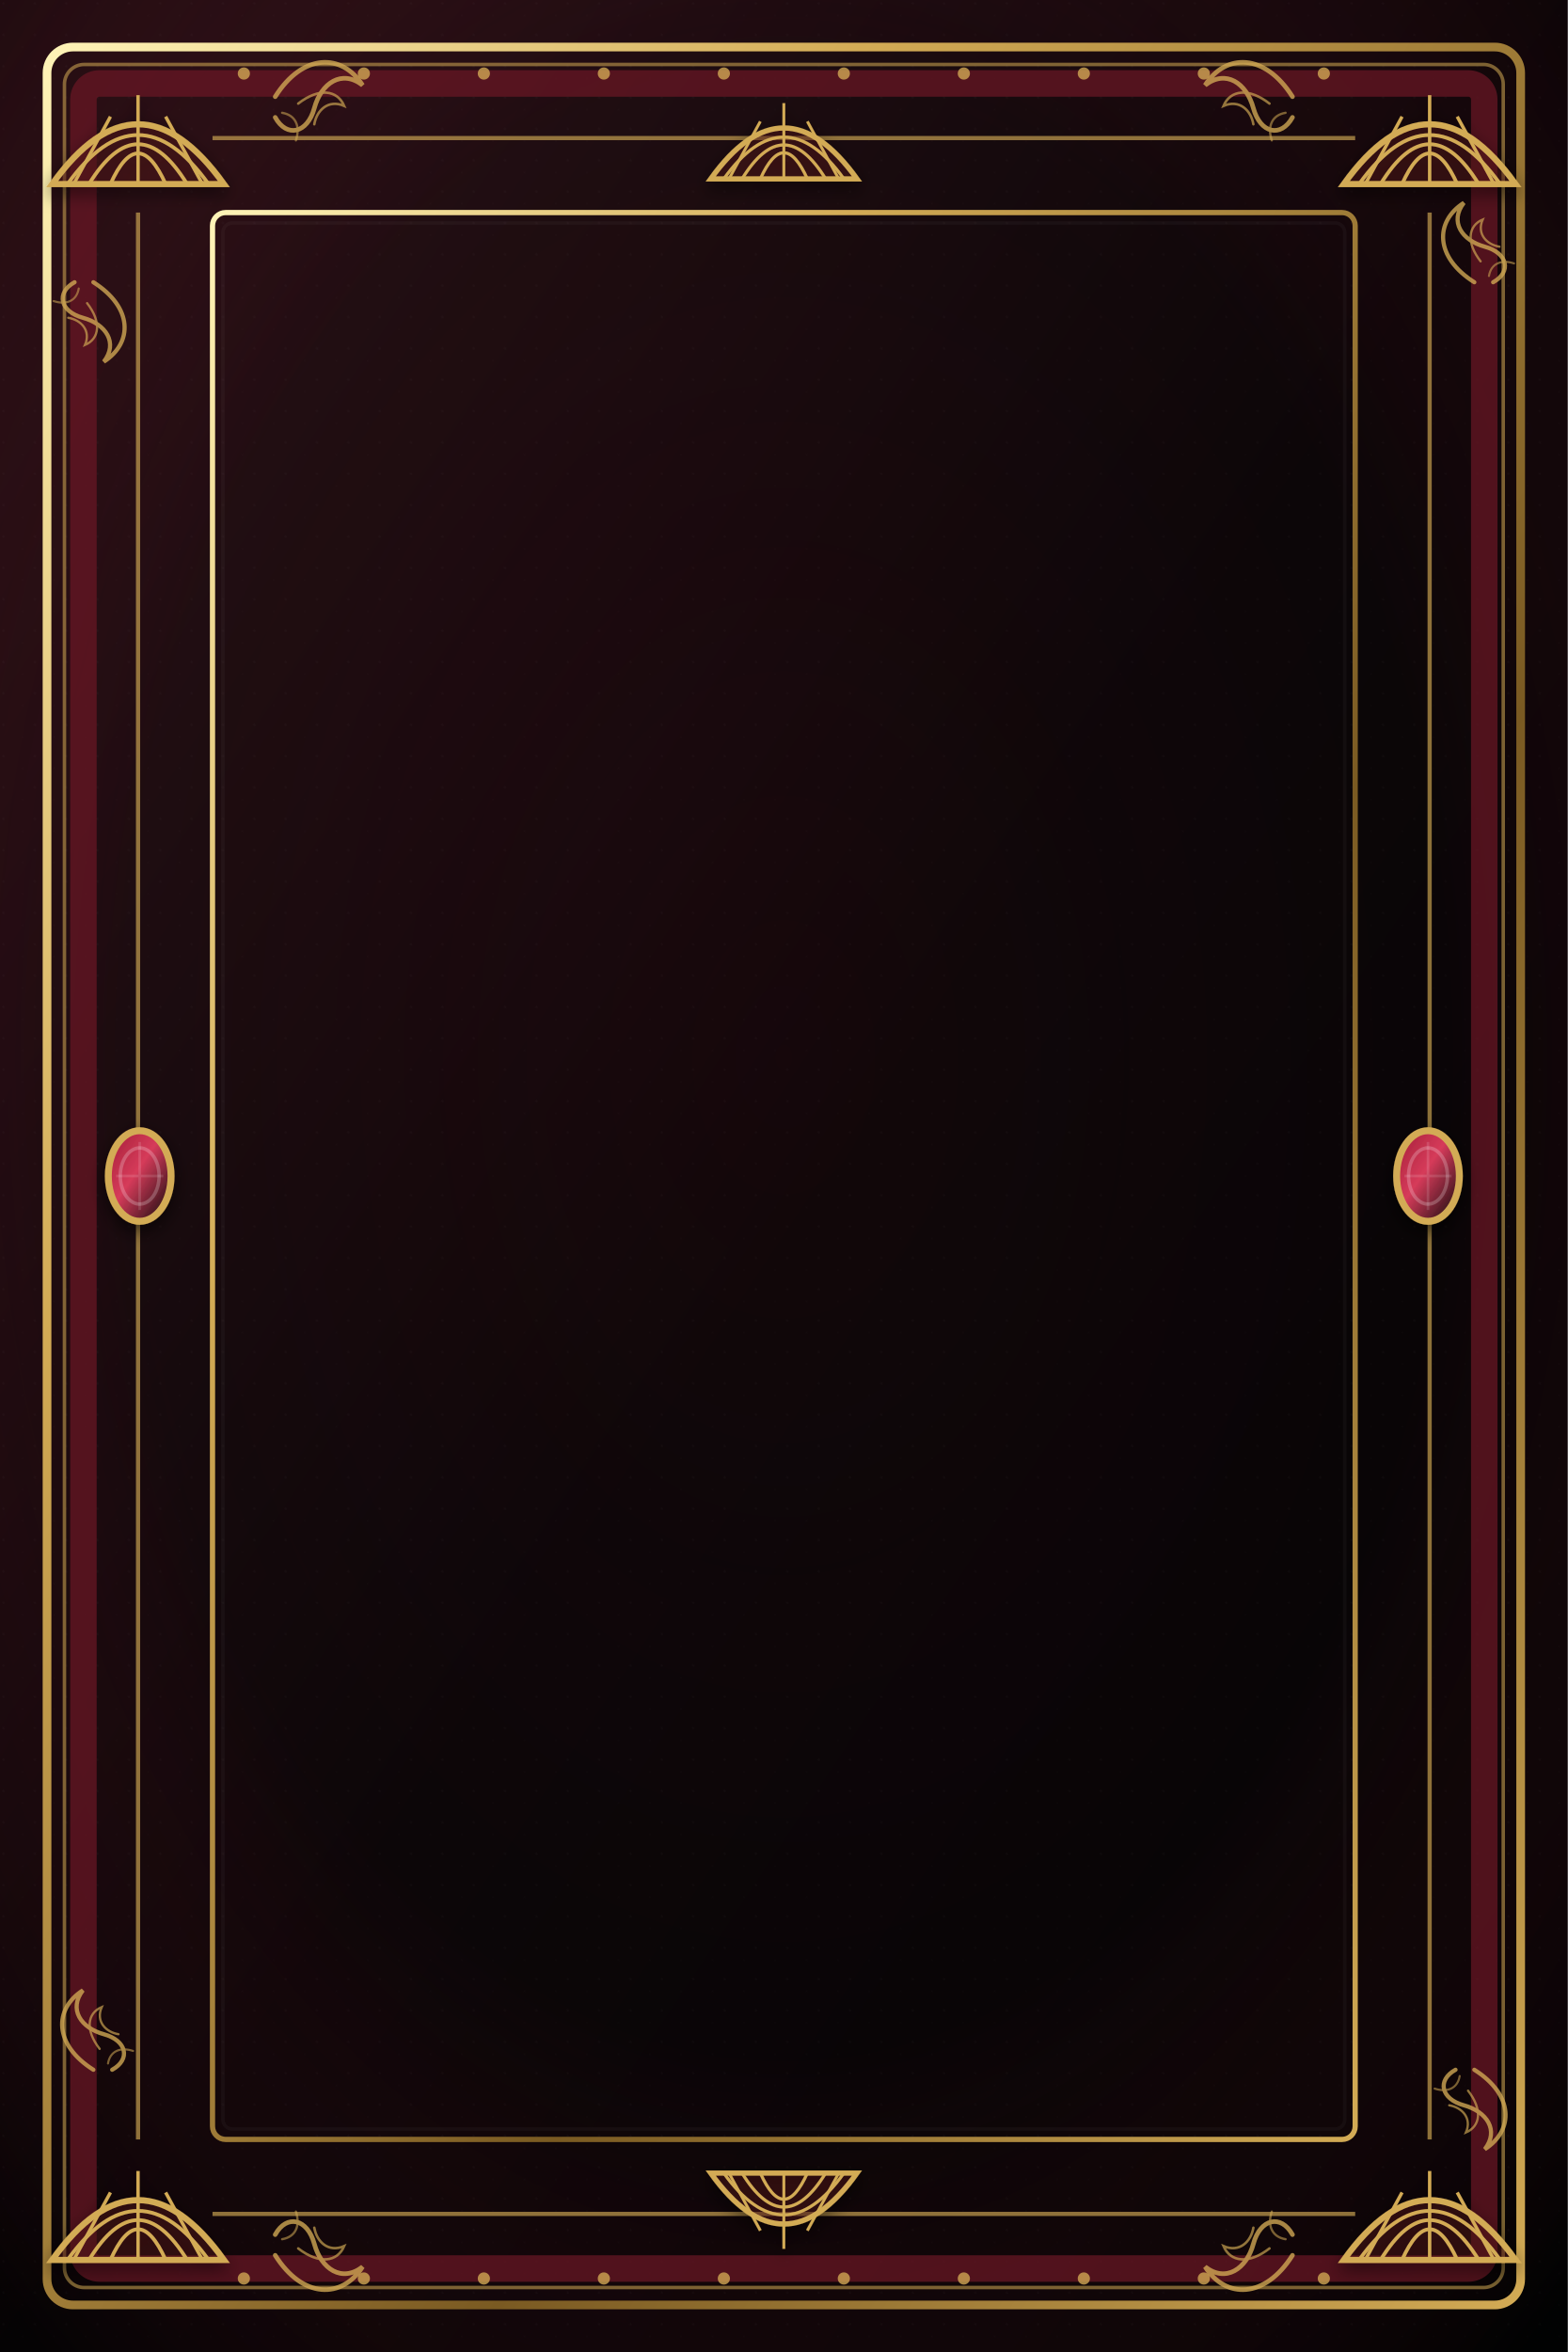
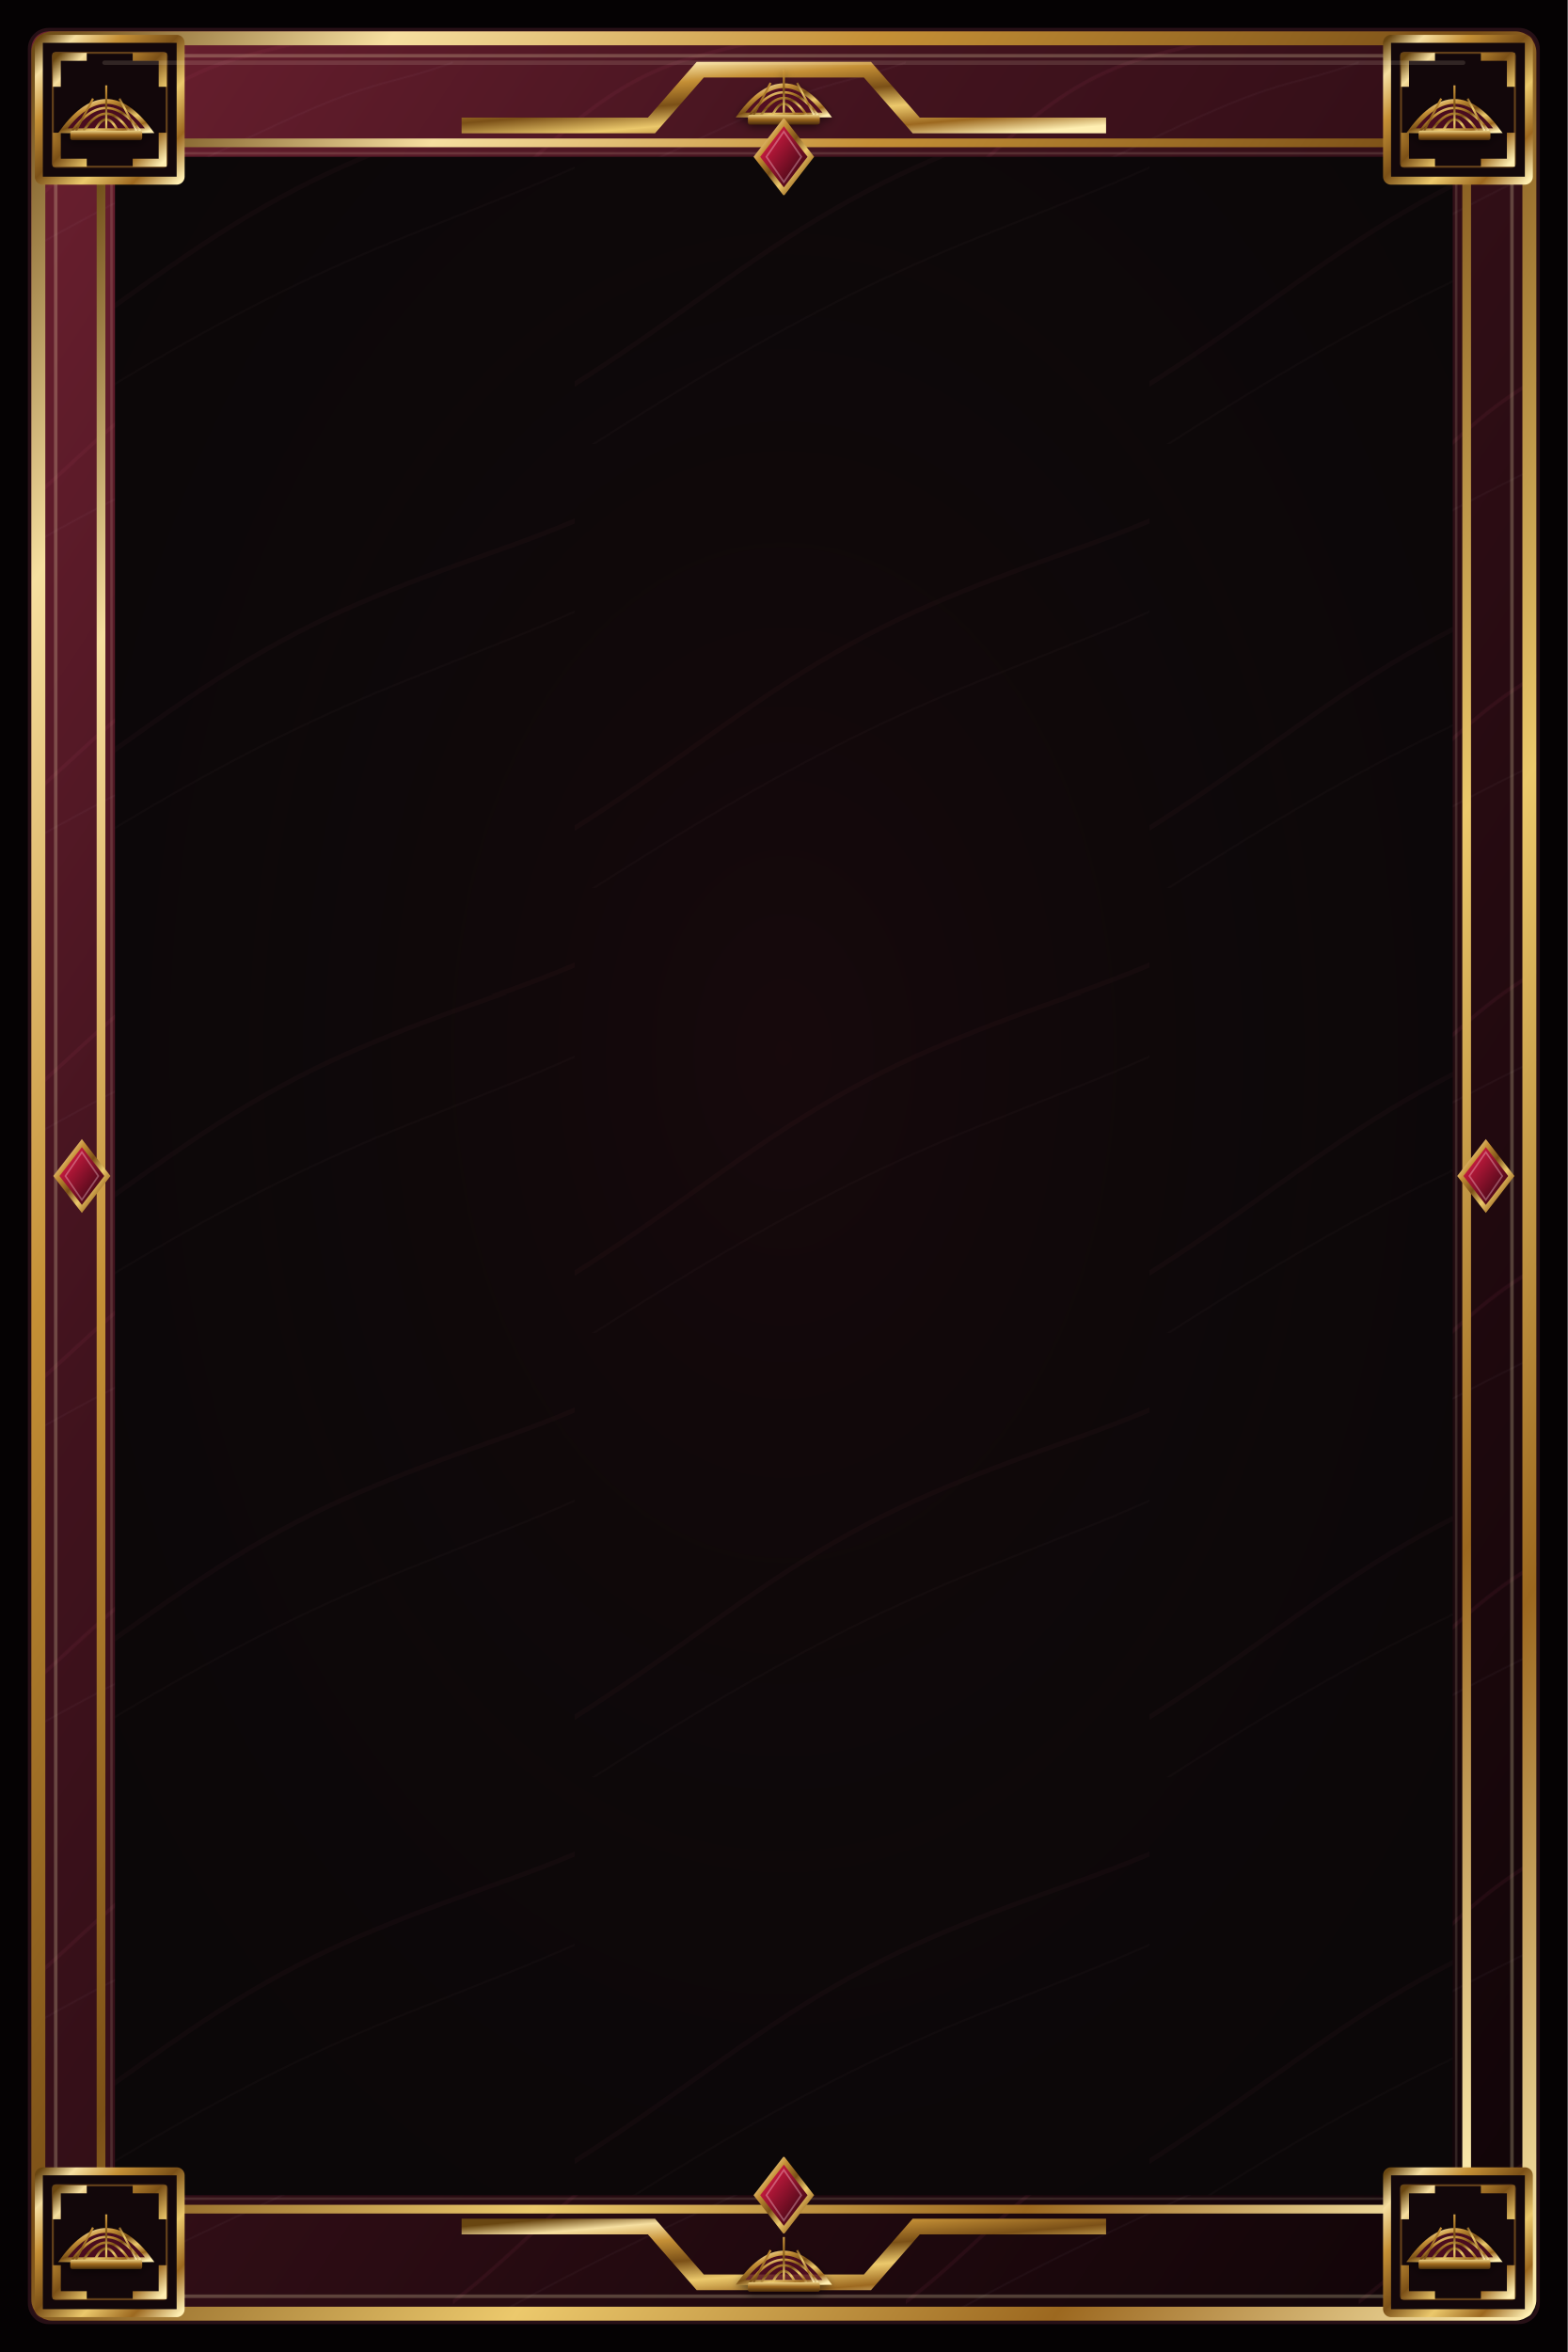
<svg xmlns="http://www.w3.org/2000/svg" width="900" height="1350" viewBox="0 0 900 1350">
  <defs>
-     <linearGradient id="bg" x1="0" y1="0" x2="1" y2="1">
-       <stop offset="0" stop-color="#2b1117" />
-       <stop offset=".52" stop-color="#090507" />
-       <stop offset="1" stop-color="#020303" />
+     <linearGradient id="gold" x1="0" y1="0" x2="1" y2="1">
+       <stop offset="0" stop-color="#694611" />
+       <stop offset=".12" stop-color="#f6dfa0" />
+       <stop offset=".28" stop-color="#c59036" />
+       <stop offset=".48" stop-color="#7b5017" />
+       <stop offset=".66" stop-color="#ecc96c" />
+       <stop offset=".84" stop-color="#9c681f" />
+       <stop offset="1" stop-color="#ffefb2" />
    </linearGradient>
-     <linearGradient id="metal" x1="0" y1="0" x2="1" y2="1">
-       <stop offset="0" stop-color="#fff4b8" />
-       <stop offset=".28" stop-color="#d3ab55" />
-       <stop offset=".65" stop-color="#7a5a22" />
-       <stop offset="1" stop-color="#d3ab55" />
+     <linearGradient id="goldDark" x1="0" y1="0" x2="0" y2="1">
+       <stop offset="0" stop-color="#efd486" />
+       <stop offset=".45" stop-color="#9f6a20" />
+       <stop offset="1" stop-color="#4b2e0b" />
    </linearGradient>
-     <radialGradient id="halo" cx=".5" cy=".45" r=".72">
-       <stop offset="0" stop-color="#6a1725" stop-opacity=".10" />
-       <stop offset=".58" stop-color="#6a1725" stop-opacity=".025" />
-       <stop offset="1" stop-color="#000" stop-opacity=".48" />
+     <linearGradient id="burgundy" x1="0" y1="0" x2="1" y2="1">
+       <stop offset="0" stop-color="#6d2030" />
+       <stop offset=".30" stop-color="#42131e" />
+       <stop offset=".68" stop-color="#240a10" />
+       <stop offset="1" stop-color="#0f0407" />
+     </linearGradient>
+     <linearGradient id="ruby" x1="0" y1="0" x2="1" y2="1">
+       <stop offset="0" stop-color="#ff6d86" />
+       <stop offset=".30" stop-color="#b9183a" />
+       <stop offset=".70" stop-color="#590a1c" />
+       <stop offset="1" stop-color="#220308" />
+     </linearGradient>
+     <radialGradient id="centerGlow" cx=".5" cy=".44" r=".76">
+       <stop offset="0" stop-color="#6a1b2d" stop-opacity=".12" />
+       <stop offset=".58" stop-color="#35101a" stop-opacity=".035" />
+       <stop offset="1" stop-color="#000" stop-opacity="0" />
    </radialGradient>
-     <pattern id="grain" width="18" height="18" patternUnits="userSpaceOnUse">
-       <circle cx="2" cy="2" r=".7" fill="#fff" opacity=".022" />
-       <circle cx="13" cy="9" r=".55" fill="#fff" opacity=".015" />
+     <pattern id="centerLacquer" width="330" height="255" patternUnits="userSpaceOnUse">
+       <path d="M-50 250 C60 190 105 135 205 92 S330 58 470 -35" fill="none" stroke="#9f4052" stroke-opacity=".055" stroke-width="2.7" />
+       <path d="M-25 278 C65 220 135 175 235 135 S350 92 470 18" fill="none" stroke="#f0c9cf" stroke-opacity=".024" stroke-width="1.2" />
+     </pattern>
+     <pattern id="edgeLacquer" width="260" height="170" patternUnits="userSpaceOnUse">
+       <path d="M-20 145 C40 108 70 52 138 33 S215 20 280 -16" fill="none" stroke="#b64f64" stroke-opacity=".11" stroke-width="2.1" />
+       <path d="M-20 165 C46 125 91 103 160 71 S222 53 290 24" fill="none" stroke="#f2d9de" stroke-opacity=".045" stroke-width="1.1" />
    </pattern>
    <filter id="shadow" x="-25%" y="-25%" width="150%" height="150%">
-       <feDropShadow dx="0" dy="4" stdDeviation="5" flood-color="#000" flood-opacity=".62" />
+       <feDropShadow dx="0" dy="3" stdDeviation="4" flood-color="#000" flood-opacity=".5" />
    </filter>
-     <filter id="soft" x="-20%" y="-20%" width="140%" height="140%">
-       <feGaussianBlur stdDeviation="5" />
-     </filter>
+     <symbol id="rubyGem" viewBox="0 0 72 86">
+       <path d="M36 3 L67 43 L36 83 L5 43 Z" fill="url(#ruby)" stroke="url(#gold)" stroke-width="6" />
+       <path d="M36 14 L56 43 L36 72 L16 43 Z" fill="none" stroke="#ffd9e2" stroke-opacity=".34" stroke-width="2" />
+     </symbol>
+     <symbol id="fan" viewBox="0 0 120 96">
+       <g filter="url(#shadow)">
+         <path d="M14 72 Q60 10 106 72 Z" fill="#5b1424" fill-opacity=".72" stroke="url(#gold)" stroke-width="5" />
+         <path d="M24 72 Q60 24 96 72 M36 72 Q60 36 84 72 M48 72 Q60 48 72 72" fill="none" stroke="url(#gold)" stroke-width="2.6" />
+         <path d="M60 72 V24 M28 72 L46 38 M92 72 L74 38" stroke="url(#gold)" stroke-width="2.2" />
+         <rect x="22" y="72" width="76" height="10" rx="2" fill="url(#goldDark)" />
+       </g>
+     </symbol>
+     <symbol id="corner" viewBox="0 0 150 150">
+       <rect x="4" y="4" width="142" height="142" rx="4" fill="#12070a" stroke="url(#gold)" stroke-width="8" />
+       <rect x="18" y="18" width="114" height="114" rx="3" fill="none" stroke="#65411a" stroke-width="2" />
+       <path d="M22 52 V22 H52 M128 52 V22 H98 M22 98 V128 H52 M128 98 V128 H98" fill="none" stroke="url(#gold)" stroke-width="8" />
+     </symbol>
  </defs>
-   <rect width="900" height="1350" fill="url(#bg)" />
-   <rect width="900" height="1350" fill="url(#halo)" />
-   <rect width="900" height="1350" fill="url(#grain)" />
-   <rect x="27" y="27" width="846" height="1296" rx="14.85" fill="none" stroke="url(#metal)" stroke-width="5" />
-   <rect x="37" y="37" width="826" height="1276" rx="11.34" fill="none" stroke="#d3ab55" stroke-opacity=".55" stroke-width="2" />
-   <rect x="47.9" y="47.9" width="804.2" height="1254.2" rx="9.18" fill="none" stroke="#6a1725" stroke-opacity=".72" stroke-width="15.2" />
-   <rect x="122" y="122" width="656" height="1106" rx="7.56" fill="none" stroke="url(#metal)" stroke-width="3" />
-   <g fill="#d3ab55" opacity=".78">
-     <circle cx="140" cy="42.2" r="3.5" />
-     <circle cx="208.889" cy="42.2" r="3.5" />
-     <circle cx="277.778" cy="42.2" r="3.5" />
-     <circle cx="346.667" cy="42.2" r="3.5" />
-     <circle cx="415.556" cy="42.2" r="3.5" />
-     <circle cx="484.444" cy="42.2" r="3.5" />
-     <circle cx="553.333" cy="42.2" r="3.5" />
-     <circle cx="622.222" cy="42.2" r="3.5" />
-     <circle cx="691.111" cy="42.2" r="3.5" />
-     <circle cx="760" cy="42.2" r="3.5" />
-     <circle cx="140" cy="1307.8" r="3.5" />
-     <circle cx="208.889" cy="1307.8" r="3.5" />
-     <circle cx="277.778" cy="1307.8" r="3.5" />
-     <circle cx="346.667" cy="1307.8" r="3.5" />
-     <circle cx="415.556" cy="1307.8" r="3.5" />
-     <circle cx="484.444" cy="1307.8" r="3.5" />
-     <circle cx="553.333" cy="1307.8" r="3.5" />
-     <circle cx="622.222" cy="1307.8" r="3.5" />
-     <circle cx="691.111" cy="1307.8" r="3.5" />
-     <circle cx="760" cy="1307.8" r="3.5" />
+   <rect width="900" height="1350" fill="#050203" />
+   <rect x="18" y="18" width="864" height="1314" rx="10" fill="#18090d" stroke="#271016" stroke-width="4" />
+   <rect x="18" y="18" width="864" height="1314" rx="10" fill="url(#burgundy)" />
+   <rect x="18" y="18" width="864" height="1314" rx="10" fill="url(#edgeLacquer)" opacity=".78" />
+   <rect x="66" y="90" width="768" height="1170" rx="3" fill="#0b0708" />
+   <rect x="66" y="90" width="768" height="1170" rx="3" fill="url(#centerGlow)" />
+   <rect x="66" y="90" width="768" height="1170" rx="3" fill="url(#centerLacquer)" />
+   <rect x="22" y="22" width="856" height="1306" rx="8" fill="none" stroke="url(#gold)" stroke-width="8" />
+   <rect x="32" y="32" width="836" height="1286" rx="6" fill="none" stroke="#fff2bd" stroke-opacity=".24" stroke-width="2" />
+   <rect x="58" y="82" width="784" height="1186" rx="4" fill="none" stroke="url(#gold)" stroke-width="5" />
+   <rect x="64" y="88" width="772" height="1174" rx="3" fill="none" stroke="#fff0c9" stroke-opacity=".13" stroke-width="1.4" />
+   <g stroke="url(#gold)" fill="none" stroke-linejoin="miter">
+     <path d="M265 72 H374 L402 40 H498 L526 72 H635" stroke-width="9" />
+     <path d="M295 56 H378 M605 56 H522" stroke-width="6" />
+     <path d="M265 1278 H374 L402 1310 H498 L526 1278 H635" stroke-width="9" />
+     <path d="M295 1294 H378 M605 1294 H522" stroke-width="6" />
  </g>
-   <path d="M122 79.25 H778 M122 1270.75 H778" stroke="#d3ab55" stroke-width="2.4" opacity=".65" />
-   <path d="M79.25 122 V1228 M820.75 122 V1228" stroke="#d3ab55" stroke-width="2.4" opacity=".65" />
-   <g filter="url(#shadow)">
-     <g transform="translate(79.25 79.25) scale(0.88)">
-       <path d="M-56 30 Q0-48 56 30 Z" fill="#6a1725" fill-opacity=".28" stroke="#d3ab55" stroke-width="4" />
-       <path d="M-46 30 Q0-34 46 30 M-32 30 Q0-22 32 30 M-18 30 Q0-10 18 30" fill="none" stroke="#d3ab55" stroke-width="2.4" />
-       <path d="M0 30 V-28 M-42 30 L-18-14 M42 30 L18-14" stroke="#d3ab55" stroke-width="2.2" />
-     </g>
-     <g transform="translate(820.75 79.25) scale(0.88)">
-       <path d="M-56 30 Q0-48 56 30 Z" fill="#6a1725" fill-opacity=".28" stroke="#d3ab55" stroke-width="4" />
-       <path d="M-46 30 Q0-34 46 30 M-32 30 Q0-22 32 30 M-18 30 Q0-10 18 30" fill="none" stroke="#d3ab55" stroke-width="2.4" />
-       <path d="M0 30 V-28 M-42 30 L-18-14 M42 30 L18-14" stroke="#d3ab55" stroke-width="2.2" />
-     </g>
-     <g transform="translate(79.25 1270.75) scale(0.88)">
-       <path d="M-56 30 Q0-48 56 30 Z" fill="#6a1725" fill-opacity=".28" stroke="#d3ab55" stroke-width="4" />
-       <path d="M-46 30 Q0-34 46 30 M-32 30 Q0-22 32 30 M-18 30 Q0-10 18 30" fill="none" stroke="#d3ab55" stroke-width="2.4" />
-       <path d="M0 30 V-28 M-42 30 L-18-14 M42 30 L18-14" stroke="#d3ab55" stroke-width="2.2" />
-     </g>
-     <g transform="translate(820.75 1270.75) scale(0.88)">
-       <path d="M-56 30 Q0-48 56 30 Z" fill="#6a1725" fill-opacity=".28" stroke="#d3ab55" stroke-width="4" />
-       <path d="M-46 30 Q0-34 46 30 M-32 30 Q0-22 32 30 M-18 30 Q0-10 18 30" fill="none" stroke="#d3ab55" stroke-width="2.4" />
-       <path d="M0 30 V-28 M-42 30 L-18-14 M42 30 L18-14" stroke="#d3ab55" stroke-width="2.2" />
-     </g>
-     <g transform="translate(450 80.2) scale(0.75)">
-       <path d="M-56 30 Q0-48 56 30 Z" fill="#6a1725" fill-opacity=".28" stroke="#d3ab55" stroke-width="4" />
-       <path d="M-46 30 Q0-34 46 30 M-32 30 Q0-22 32 30 M-18 30 Q0-10 18 30" fill="none" stroke="#d3ab55" stroke-width="2.4" />
-       <path d="M0 30 V-28 M-42 30 L-18-14 M42 30 L18-14" stroke="#d3ab55" stroke-width="2.2" />
-     </g>
-     <g transform="translate(450 1269.8) rotate(180)">
-       <g transform="translate(0 0) scale(0.75)">
-         <path d="M-56 30 Q0-48 56 30 Z" fill="#6a1725" fill-opacity=".28" stroke="#d3ab55" stroke-width="4" />
-         <path d="M-46 30 Q0-34 46 30 M-32 30 Q0-22 32 30 M-18 30 Q0-10 18 30" fill="none" stroke="#d3ab55" stroke-width="2.4" />
-         <path d="M0 30 V-28 M-42 30 L-18-14 M42 30 L18-14" stroke="#d3ab55" stroke-width="2.2" />
-       </g>
-     </g>
-     <g transform="translate(80.2 675) rotate(0)">
-       <defs>
-         <linearGradient id="burL-g" x1="0" y1="0" x2="1" y2="1">
-           <stop offset="0" stop-color="#a21e37" />
-           <stop offset=".45" stop-color="#d63b5a" />
-           <stop offset="1" stop-color="#090909" />
-         </linearGradient>
-       </defs>
-       <ellipse rx="18" ry="26" fill="url(#burL-g)" stroke="#d3ab55" stroke-width="4" />
-       <ellipse rx="11.16" ry="16.12" fill="none" stroke="#fff" stroke-opacity=".22" stroke-width="2" />
-       <path d="M-13.5 0 H13.5 M0 -19.5 V19.5" stroke="#fff" stroke-opacity=".13" stroke-width="1.5" />
-     </g>
-     <g transform="translate(819.8 675) rotate(0)">
-       <defs>
-         <linearGradient id="burR-g" x1="0" y1="0" x2="1" y2="1">
-           <stop offset="0" stop-color="#a21e37" />
-           <stop offset=".45" stop-color="#d63b5a" />
-           <stop offset="1" stop-color="#090909" />
-         </linearGradient>
-       </defs>
-       <ellipse rx="18" ry="26" fill="url(#burR-g)" stroke="#d3ab55" stroke-width="4" />
-       <ellipse rx="11.16" ry="16.12" fill="none" stroke="#fff" stroke-opacity=".22" stroke-width="2" />
-       <path d="M-13.5 0 H13.5 M0 -19.5 V19.5" stroke="#fff" stroke-opacity=".13" stroke-width="1.5" />
-     </g>
-   </g>
-   <g opacity=".78">
-     <g transform="translate(158 55.5) scale(0.66 0.66)" fill="none" stroke="#d3ab55" stroke-linecap="round">
-       <path d="M0 0 C24-38 58-38 76-10 C58-24 40-12 34 10 C28 32 10 36 0 18" stroke-width="4" />
-       <path d="M20 6 C38-8 54-6 60 8 C46 2 36 12 34 24" stroke-width="2.2" opacity=".85" />
-       <path d="M6 14 C18 16 22 26 18 38" stroke-width="2" opacity=".7" />
-     </g>
-     <g transform="translate(742 55.5) scale(-0.66 0.66)" fill="none" stroke="#d3ab55" stroke-linecap="round">
-       <path d="M0 0 C24-38 58-38 76-10 C58-24 40-12 34 10 C28 32 10 36 0 18" stroke-width="4" />
-       <path d="M20 6 C38-8 54-6 60 8 C46 2 36 12 34 24" stroke-width="2.2" opacity=".85" />
-       <path d="M6 14 C18 16 22 26 18 38" stroke-width="2" opacity=".7" />
-     </g>
-     <g transform="translate(0 1350) scale(1 -1)">
-       <g transform="translate(158 55.5) scale(0.66 0.66)" fill="none" stroke="#d3ab55" stroke-linecap="round">
-         <path d="M0 0 C24-38 58-38 76-10 C58-24 40-12 34 10 C28 32 10 36 0 18" stroke-width="4" />
-         <path d="M20 6 C38-8 54-6 60 8 C46 2 36 12 34 24" stroke-width="2.2" opacity=".85" />
-         <path d="M6 14 C18 16 22 26 18 38" stroke-width="2" opacity=".7" />
-       </g>
-       <g transform="translate(742 55.5) scale(-0.66 0.66)" fill="none" stroke="#d3ab55" stroke-linecap="round">
-         <path d="M0 0 C24-38 58-38 76-10 C58-24 40-12 34 10 C28 32 10 36 0 18" stroke-width="4" />
-         <path d="M20 6 C38-8 54-6 60 8 C46 2 36 12 34 24" stroke-width="2.2" opacity=".85" />
-         <path d="M6 14 C18 16 22 26 18 38" stroke-width="2" opacity=".7" />
-       </g>
-     </g>
-     <g transform="translate(53.6 162) rotate(90)">
-       <g transform="translate(0 0) scale(0.6 0.6)" fill="none" stroke="#d3ab55" stroke-linecap="round">
-         <path d="M0 0 C24-38 58-38 76-10 C58-24 40-12 34 10 C28 32 10 36 0 18" stroke-width="4" />
-         <path d="M20 6 C38-8 54-6 60 8 C46 2 36 12 34 24" stroke-width="2.2" opacity=".85" />
-         <path d="M6 14 C18 16 22 26 18 38" stroke-width="2" opacity=".7" />
-       </g>
-     </g>
-     <g transform="translate(53.6 1188) rotate(-90)">
-       <g transform="translate(0 0) scale(0.6 0.6)" fill="none" stroke="#d3ab55" stroke-linecap="round">
-         <path d="M0 0 C24-38 58-38 76-10 C58-24 40-12 34 10 C28 32 10 36 0 18" stroke-width="4" />
-         <path d="M20 6 C38-8 54-6 60 8 C46 2 36 12 34 24" stroke-width="2.2" opacity=".85" />
-         <path d="M6 14 C18 16 22 26 18 38" stroke-width="2" opacity=".7" />
-       </g>
-     </g>
-     <g transform="translate(846.4 162) rotate(-90)">
-       <g transform="translate(0 0) scale(0.6 0.6)" fill="none" stroke="#d3ab55" stroke-linecap="round">
-         <path d="M0 0 C24-38 58-38 76-10 C58-24 40-12 34 10 C28 32 10 36 0 18" stroke-width="4" />
-         <path d="M20 6 C38-8 54-6 60 8 C46 2 36 12 34 24" stroke-width="2.2" opacity=".85" />
-         <path d="M6 14 C18 16 22 26 18 38" stroke-width="2" opacity=".7" />
-       </g>
-     </g>
-     <g transform="translate(846.4 1188) rotate(90)">
-       <g transform="translate(0 0) scale(0.6 0.6)" fill="none" stroke="#d3ab55" stroke-linecap="round">
-         <path d="M0 0 C24-38 58-38 76-10 C58-24 40-12 34 10 C28 32 10 36 0 18" stroke-width="4" />
-         <path d="M20 6 C38-8 54-6 60 8 C46 2 36 12 34 24" stroke-width="2.2" opacity=".85" />
-         <path d="M6 14 C18 16 22 26 18 38" stroke-width="2" opacity=".7" />
-       </g>
-     </g>
-   </g>
-   <rect x="128" y="128" width="644" height="1094" rx="5.4" fill="none" stroke="#fff" stroke-opacity=".035" stroke-width="2" />
+   <use href="#fan" x="416" y="27" width="68" height="52" />
+   <use href="#rubyGem" x="432" y="68" width="36" height="44" />
+   <use href="#fan" x="416" y="1271" width="68" height="52" />
+   <use href="#rubyGem" x="432" y="1238" width="36" height="44" />
+   <use href="#rubyGem" x="30" y="651" width="34" height="48" />
+   <use href="#rubyGem" x="836" y="651" width="34" height="48" />
+   <use href="#corner" x="20" y="20" width="86" height="86" />
+   <use href="#fan" x="27" y="36" width="68" height="52" />
+   <use href="#corner" x="794" y="20" width="86" height="86" />
+   <use href="#fan" x="801" y="36" width="68" height="52" />
+   <use href="#corner" x="20" y="1244" width="86" height="86" />
+   <use href="#fan" x="27" y="1258" width="68" height="52" />
+   <use href="#corner" x="794" y="1244" width="86" height="86" />
+   <use href="#fan" x="801" y="1258" width="68" height="52" />
+   <path d="M60 36 H840" stroke="#fff2d0" stroke-opacity=".13" stroke-width="2.5" stroke-linecap="round" />
</svg>
